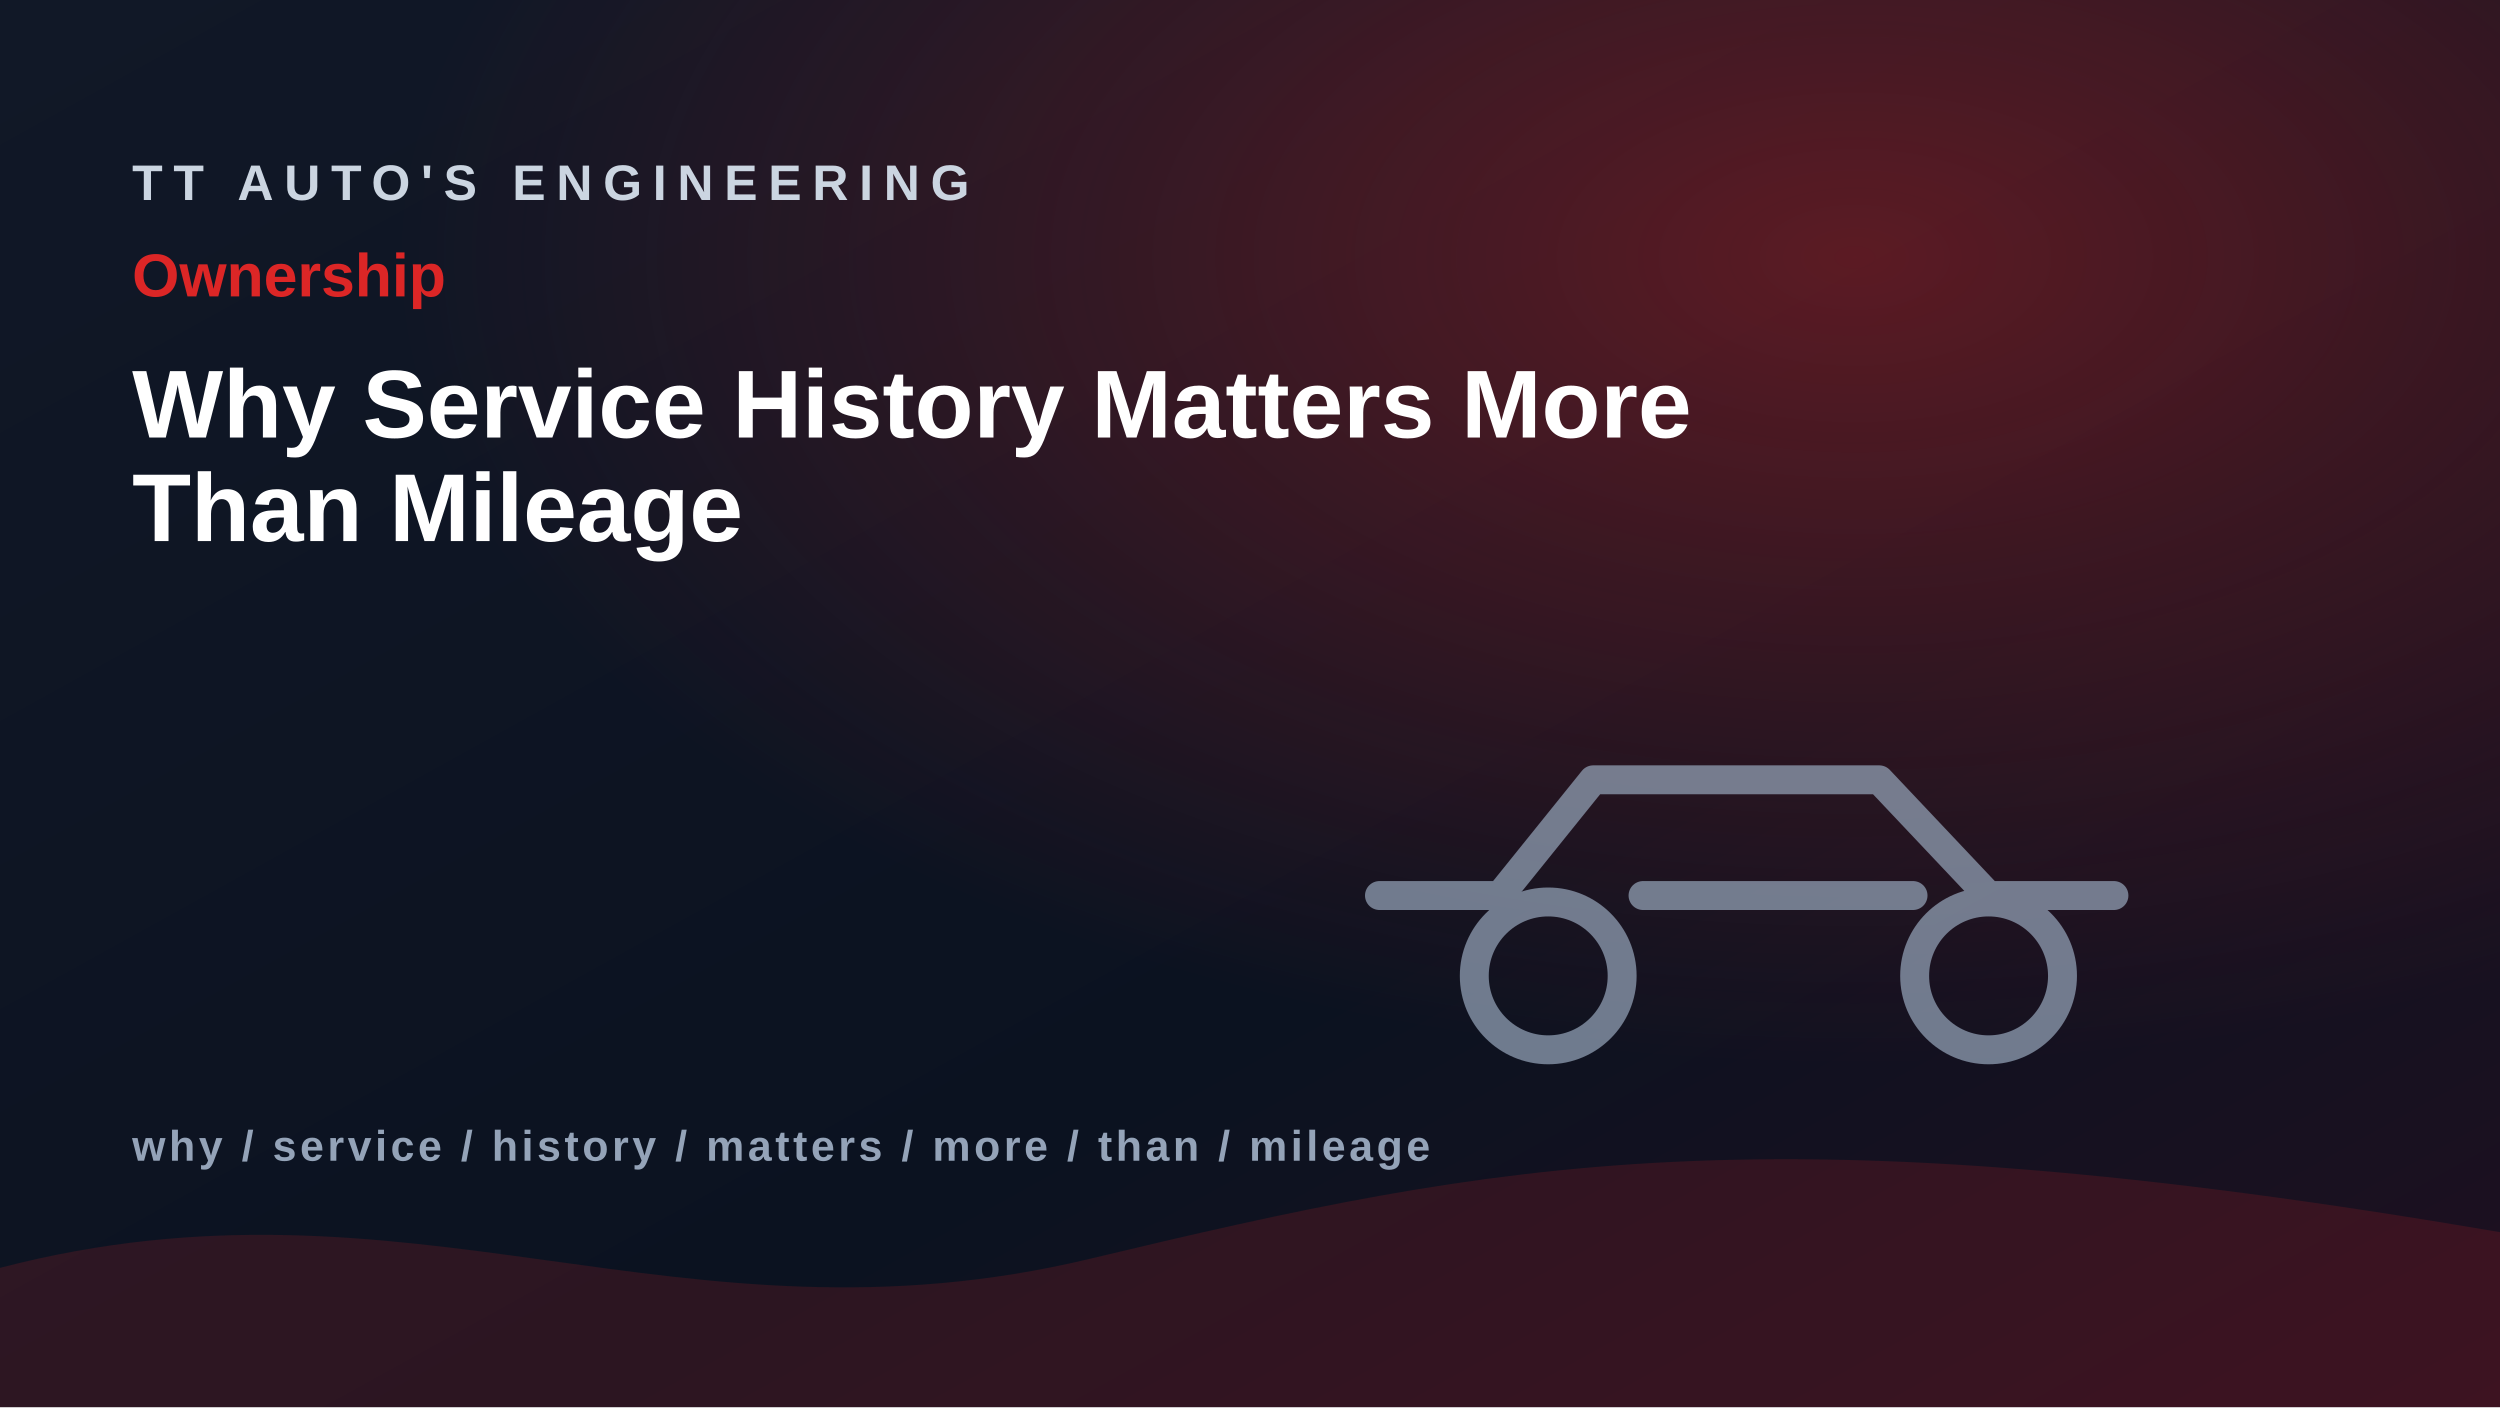
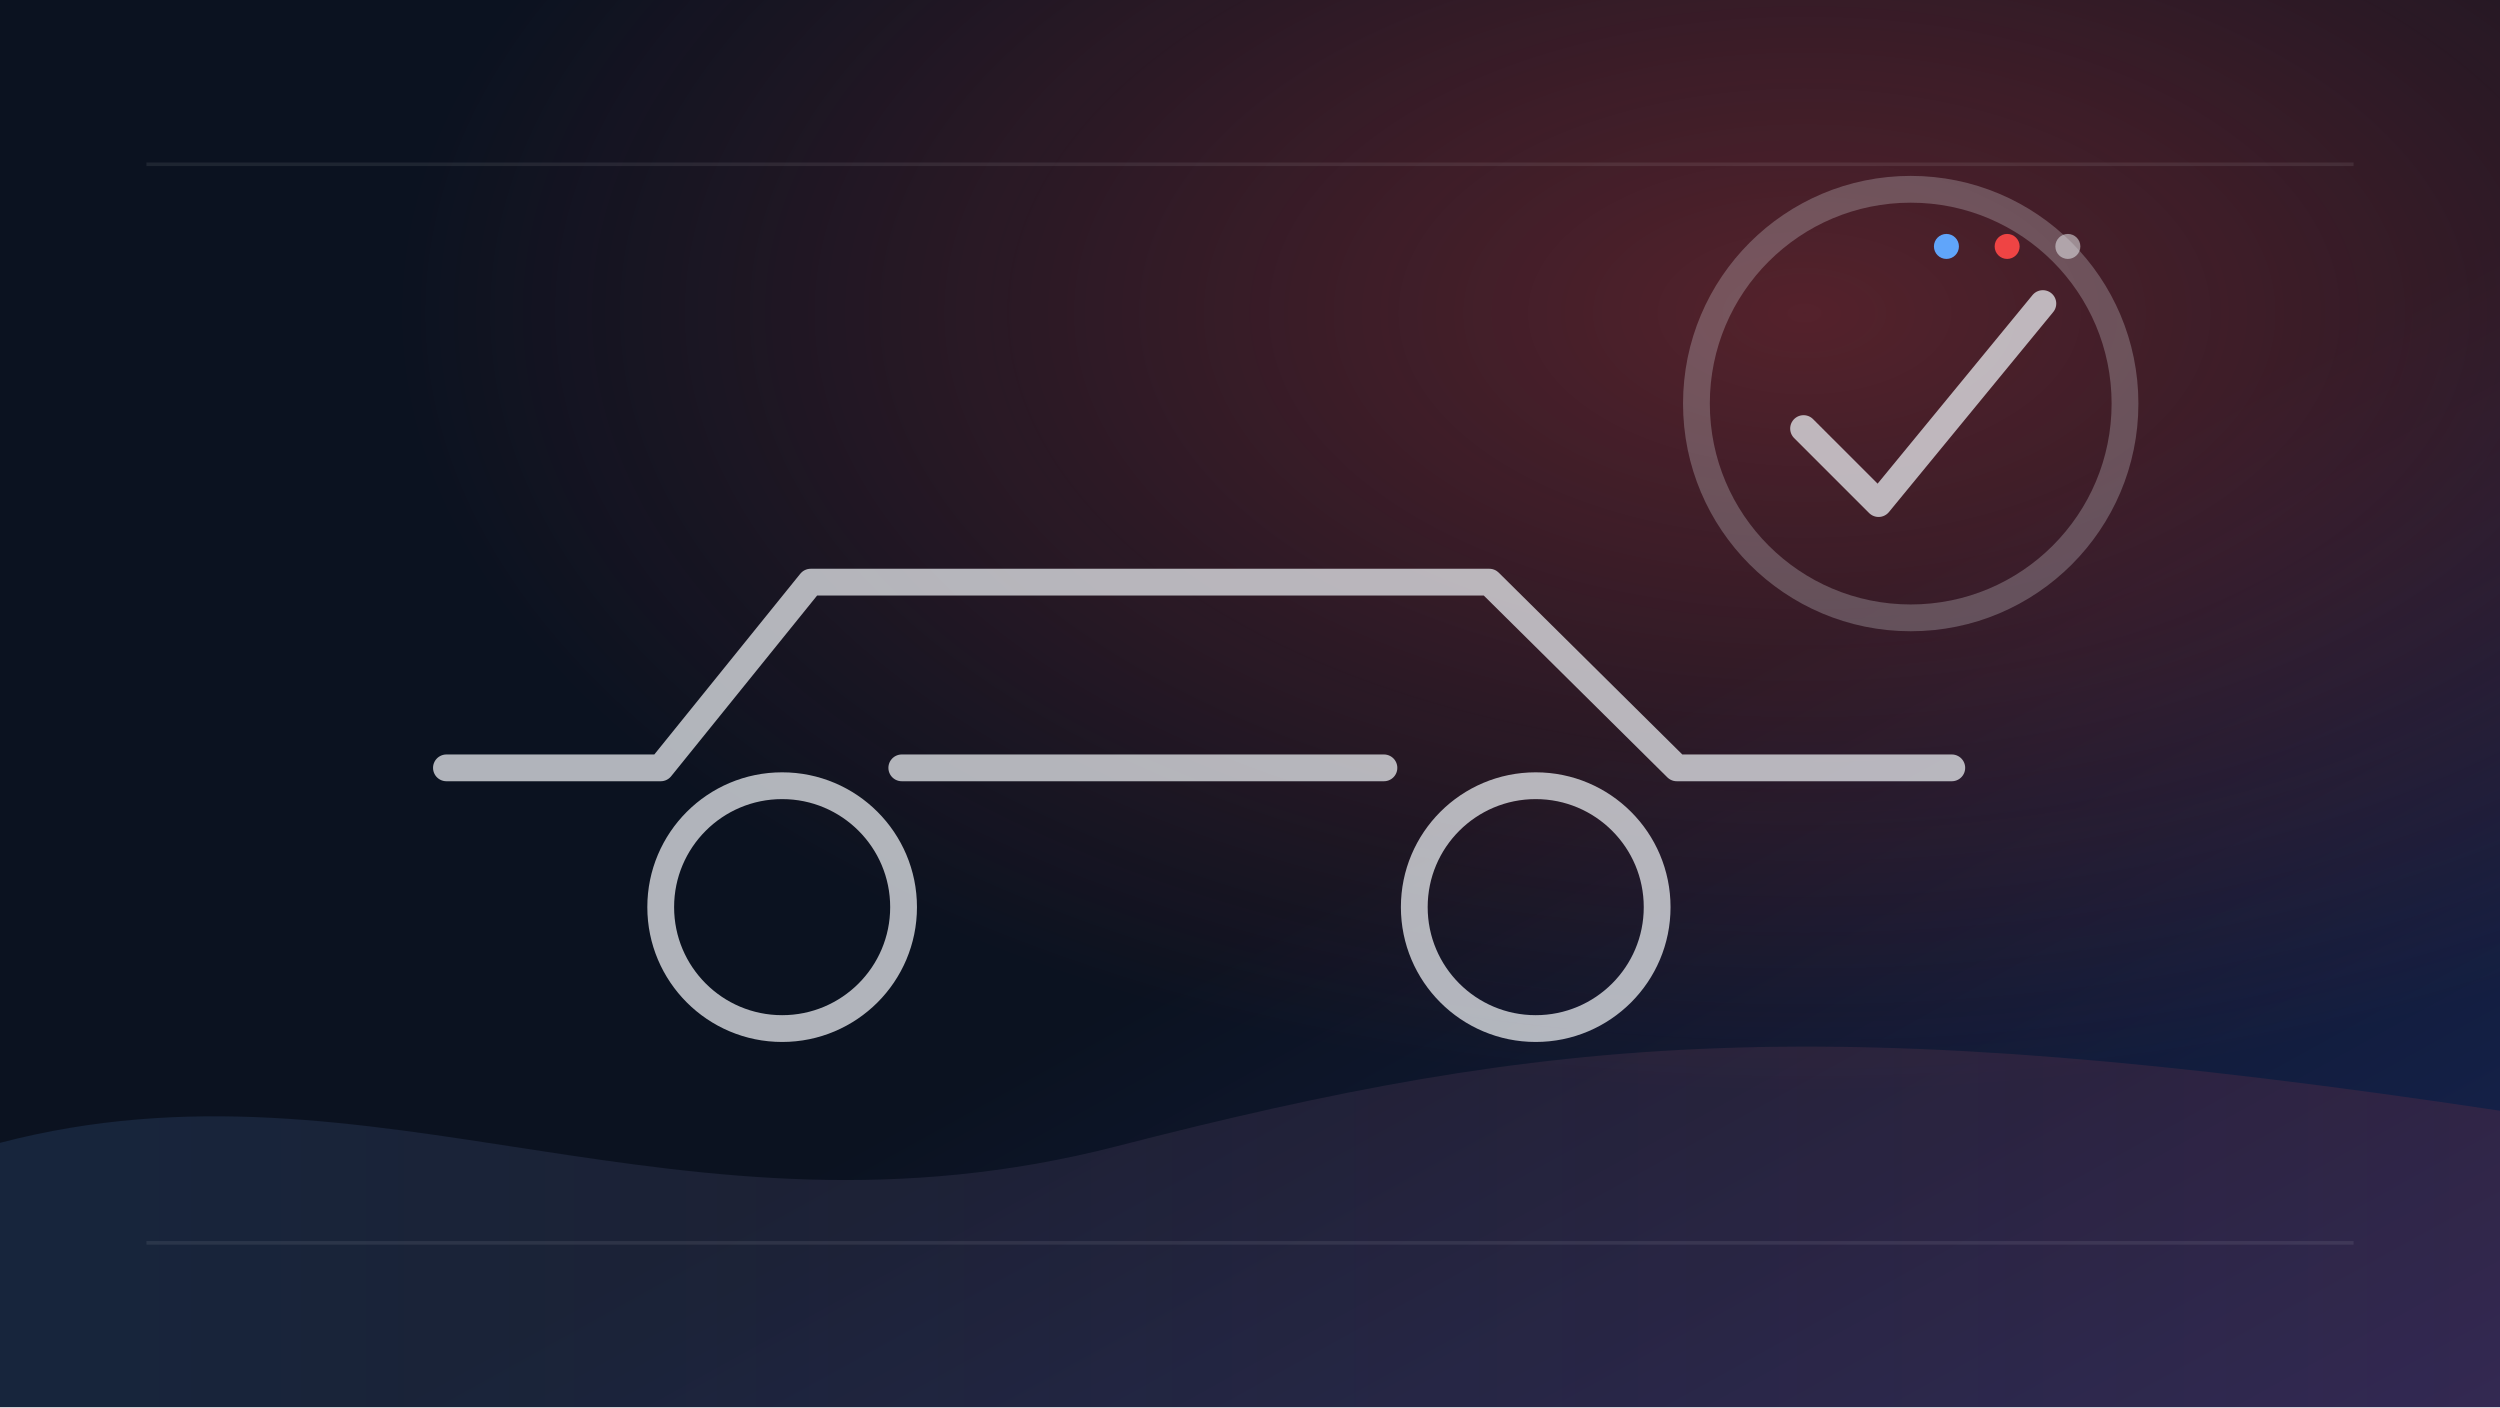
<svg xmlns="http://www.w3.org/2000/svg" width="1400" height="788" viewBox="0 0 1400 788">
  <defs>
-     <linearGradient id="g" x1="0" x2="1" y1="0" y2="1">
-       <stop stop-color="#111827" />
-       <stop offset="0.62" stop-color="#0b1220" />
-       <stop offset="1" stop-color="#1f1020" />
+     <linearGradient id="bg" x1="0" x2="1" y1="0" y2="1">
+       <stop stop-color="#0b1220" />
+       <stop offset=".58" stop-color="#0b1220" />
+       <stop offset="1" stop-color="#172554" />
    </linearGradient>
-     <radialGradient id="r" cx="74%" cy="18%" r="58%">
-       <stop stop-color="#dc2626" stop-opacity="0.38" />
-       <stop offset="1" stop-color="#dc2626" stop-opacity="0" />
+     <radialGradient id="glow" cx="72%" cy="22%" r="56%">
+       <stop stop-color="#ef4444" stop-opacity=".32" />
+       <stop offset="1" stop-color="#ef4444" stop-opacity="0" />
    </radialGradient>
+     <linearGradient id="line" x1="0" x2="1">
+       <stop stop-color="#60a5fa" />
+       <stop offset="1" stop-color="#ef4444" />
+     </linearGradient>
  </defs>
-   <rect width="1400" height="788" fill="url(#g)" />
-   <rect width="1400" height="788" fill="url(#r)" />
-   <path d="M0 710 C 230 650 380 760 610 705 S 990 620 1400 690 L 1400 788 L 0 788 Z" fill="#dc2626" opacity="0.16" />
-   <g fill="none" stroke="#94a3b8" stroke-width="18" stroke-linecap="round" stroke-linejoin="round" opacity="0.72" transform="translate(570 92) scale(0.9)">
-     <path d="M225 455h75l58-72h178l68 72h78" />
-     <circle cx="330" cy="505" r="46" />
-     <circle cx="604" cy="505" r="46" />
-     <path d="M389 455h168" />
+   <rect width="1400" height="788" fill="url(#bg)" />
+   <rect width="1400" height="788" fill="url(#glow)" />
+   <path d="M0 640 C 210 585 380 705 625 642 S 1020 565 1400 622 L1400 788 L0 788Z" fill="url(#line)" opacity=".13" />
+   <path d="M82 92h1236M82 696h1236" stroke="#fff" stroke-opacity=".08" stroke-width="2" />
+   <g opacity=".76" fill="none" stroke="#e5e7eb" stroke-width="15" stroke-linecap="round" stroke-linejoin="round">
+     <path d="M250 430h120l84-104h380l105 104h154" />
+     <circle cx="438" cy="508" r="68" />
+     <circle cx="860" cy="508" r="68" />
+     <path d="M505 430h270" />
+     <path d="M1010 240l42 42 92-112" />
+     <circle cx="1070" cy="226" r="120" opacity=".34" />
  </g>
-   <text x="74" y="112" class="eyebrow">TT AUTO'S ENGINEERING</text>
-   <text x="74" y="166" class="kicker">Ownership</text>
-   <text x="74" y="245" class="title">Why Service History Matters More</text>
-   <text x="74" y="303" class="title">Than Mileage</text>
-   <text x="74" y="650" class="slug">why / service / history / matters / more / than / mileage</text>
-   <style>.eyebrow{font:700 28px Arial,sans-serif;fill:#cbd5e1;letter-spacing:6px}.kicker{font:800 34px Arial,sans-serif;fill:#dc2626}.title{font:900 54px Arial,sans-serif;fill:#fff}.slug{font:700 24px Arial,sans-serif;fill:#94a3b8;letter-spacing:2px}</style>
+   <circle cx="1090" cy="138" r="7" fill="#60a5fa" />
+   <circle cx="1124" cy="138" r="7" fill="#ef4444" />
+   <circle cx="1158" cy="138" r="7" fill="#e5e7eb" opacity=".55" />
</svg>
